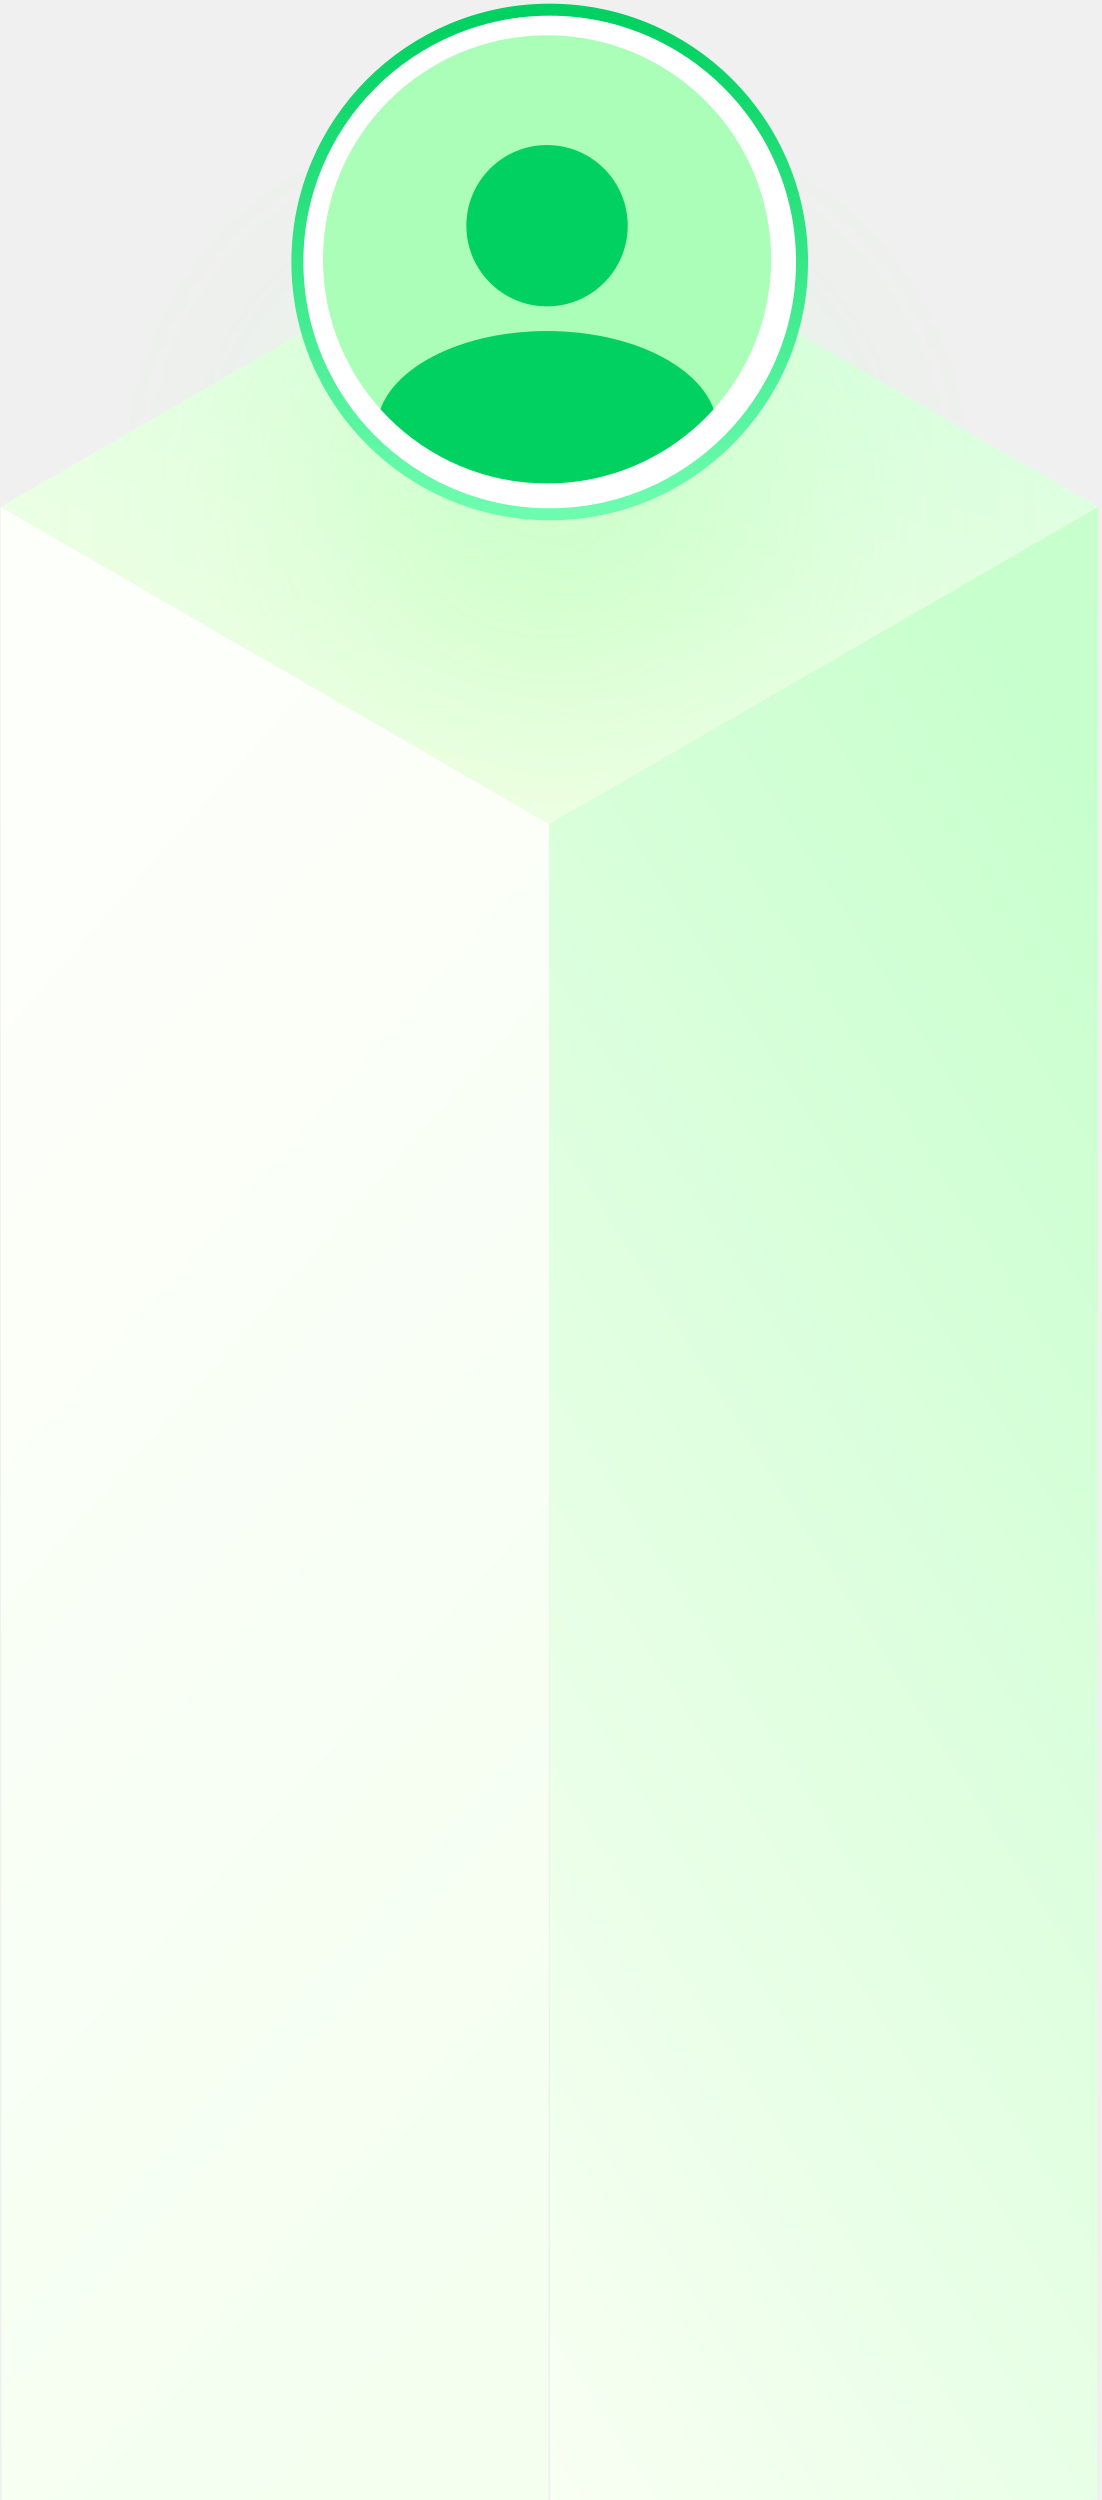
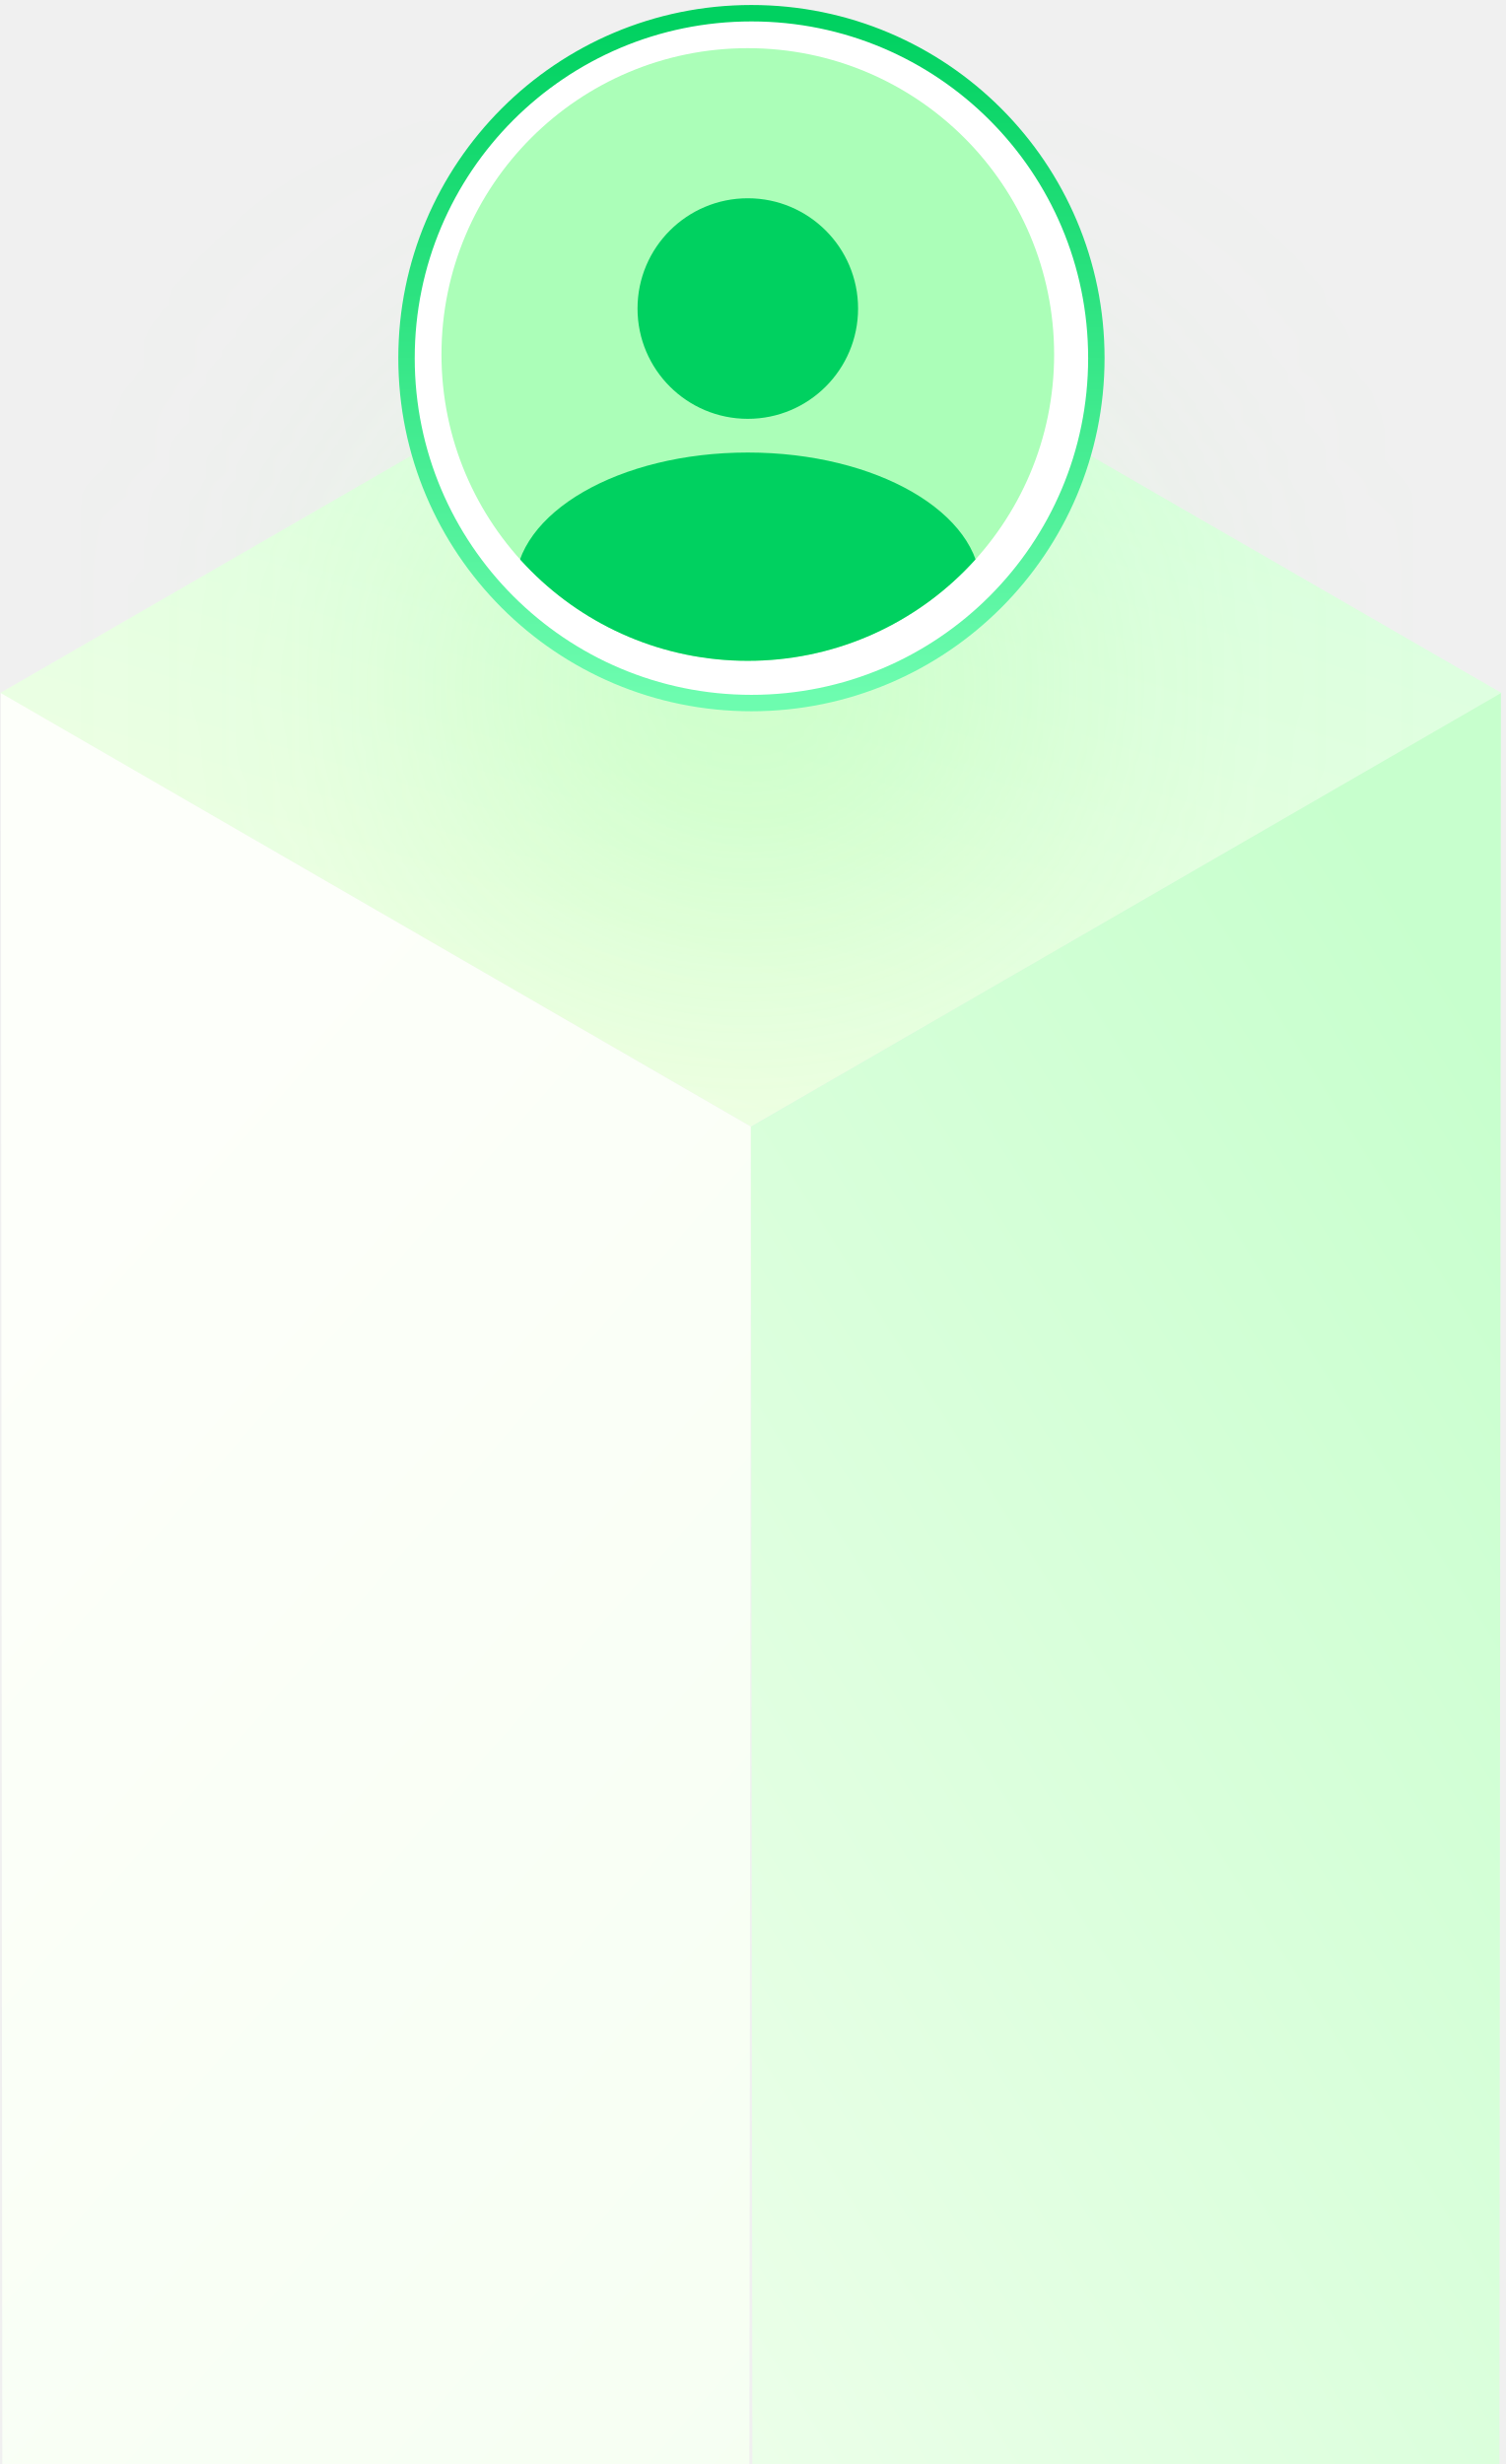
- <svg xmlns="http://www.w3.org/2000/svg" width="281" height="638" viewBox="0 0 281 638" fill="none">
+ <svg xmlns="http://www.w3.org/2000/svg" width="281" height="460" viewBox="0 0 281 460" fill="none">
  <rect width="161.866" height="161.866" transform="matrix(0.866025 0.5 -0.866025 0.5 140.18 48.4619)" fill="url(#paint0_linear_71_674)" />
  <g filter="url(#filter0_f_71_674)">
    <rect width="72.693" height="73.2" rx="36.346" transform="matrix(0.866025 0.5 -0.866025 0.5 139.693 91.5283)" fill="#82FF80" fill-opacity="0.7" />
  </g>
-   <path d="M0.437 696.768L0.157 129.396L140.18 210.329L139.9 696.768H0.437Z" fill="url(#paint1_linear_71_674)" />
-   <path d="M279.924 703.489L280.204 129.396L140.181 210.329L140.461 703.489H279.924Z" fill="url(#paint2_linear_71_674)" />
+   <path d="M0.437 464L0.157 129.396L140.18 210.329L139.9 464H0.437Z" fill="url(#paint1_linear_71_674)" />
+   <path d="M279.924 463.5L280.204 129.396L140.181 210.329L140.461 463.5H279.924Z" fill="url(#paint2_linear_71_674)" />
  <circle cx="140.284" cy="66.859" r="64.392" fill="white" stroke="url(#paint3_linear_71_674)" stroke-width="3.066" />
  <circle cx="139.605" cy="66.181" r="57.187" fill="#ABFEB8" />
  <mask id="mask0_71_674" style="mask-type:alpha" maskUnits="userSpaceOnUse" x="82" y="8" width="115" height="116">
    <circle cx="139.605" cy="66.181" r="57.187" fill="#C4C4C4" />
  </mask>
  <g mask="url(#mask0_71_674)">
    <ellipse cx="139.605" cy="109.643" rx="43.462" ry="25.162" fill="#00D160" />
  </g>
  <circle cx="139.605" cy="57.602" r="20.587" fill="#00D160" />
  <defs>
    <filter id="filter0_f_71_674" x="15.271" y="22.659" width="248.406" height="210.685" filterUnits="userSpaceOnUse" color-interpolation-filters="sRGB">
      <feFlood flood-opacity="0" result="BackgroundImageFix" />
      <feBlend mode="normal" in="SourceGraphic" in2="BackgroundImageFix" result="shape" />
      <feGaussianBlur stdDeviation="39.789" result="effect1_foregroundBlur_71_674" />
    </filter>
    <linearGradient id="paint0_linear_71_674" x1="46.953" y1="10.736" x2="113.029" y2="220.782" gradientUnits="userSpaceOnUse">
      <stop stop-color="#DBFFDF" />
      <stop offset="1" stop-color="#F5FFE6" />
    </linearGradient>
    <linearGradient id="paint1_linear_71_674" x1="70.169" y1="656.721" x2="-177.757" y2="438.887" gradientUnits="userSpaceOnUse">
      <stop stop-color="#F4FFF0" />
      <stop offset="1" stop-color="#FDFFFA" />
    </linearGradient>
-     <linearGradient id="paint2_linear_71_674" x1="161.744" y1="702.089" x2="475.288" y2="504.179" gradientUnits="userSpaceOnUse">
+     <linearGradient id="paint2_linear_71_674" x1="161.744" y1="702.088" x2="475.288" y2="504.179" gradientUnits="userSpaceOnUse">
      <stop stop-color="#FBFFF5" />
      <stop offset="1" stop-color="#C7FFCD" />
    </linearGradient>
    <linearGradient id="paint3_linear_71_674" x1="140.284" y1="4" x2="140.284" y2="129.719" gradientUnits="userSpaceOnUse">
      <stop stop-color="#00D160" />
      <stop offset="1" stop-color="#6DFCAF" />
    </linearGradient>
  </defs>
</svg>
